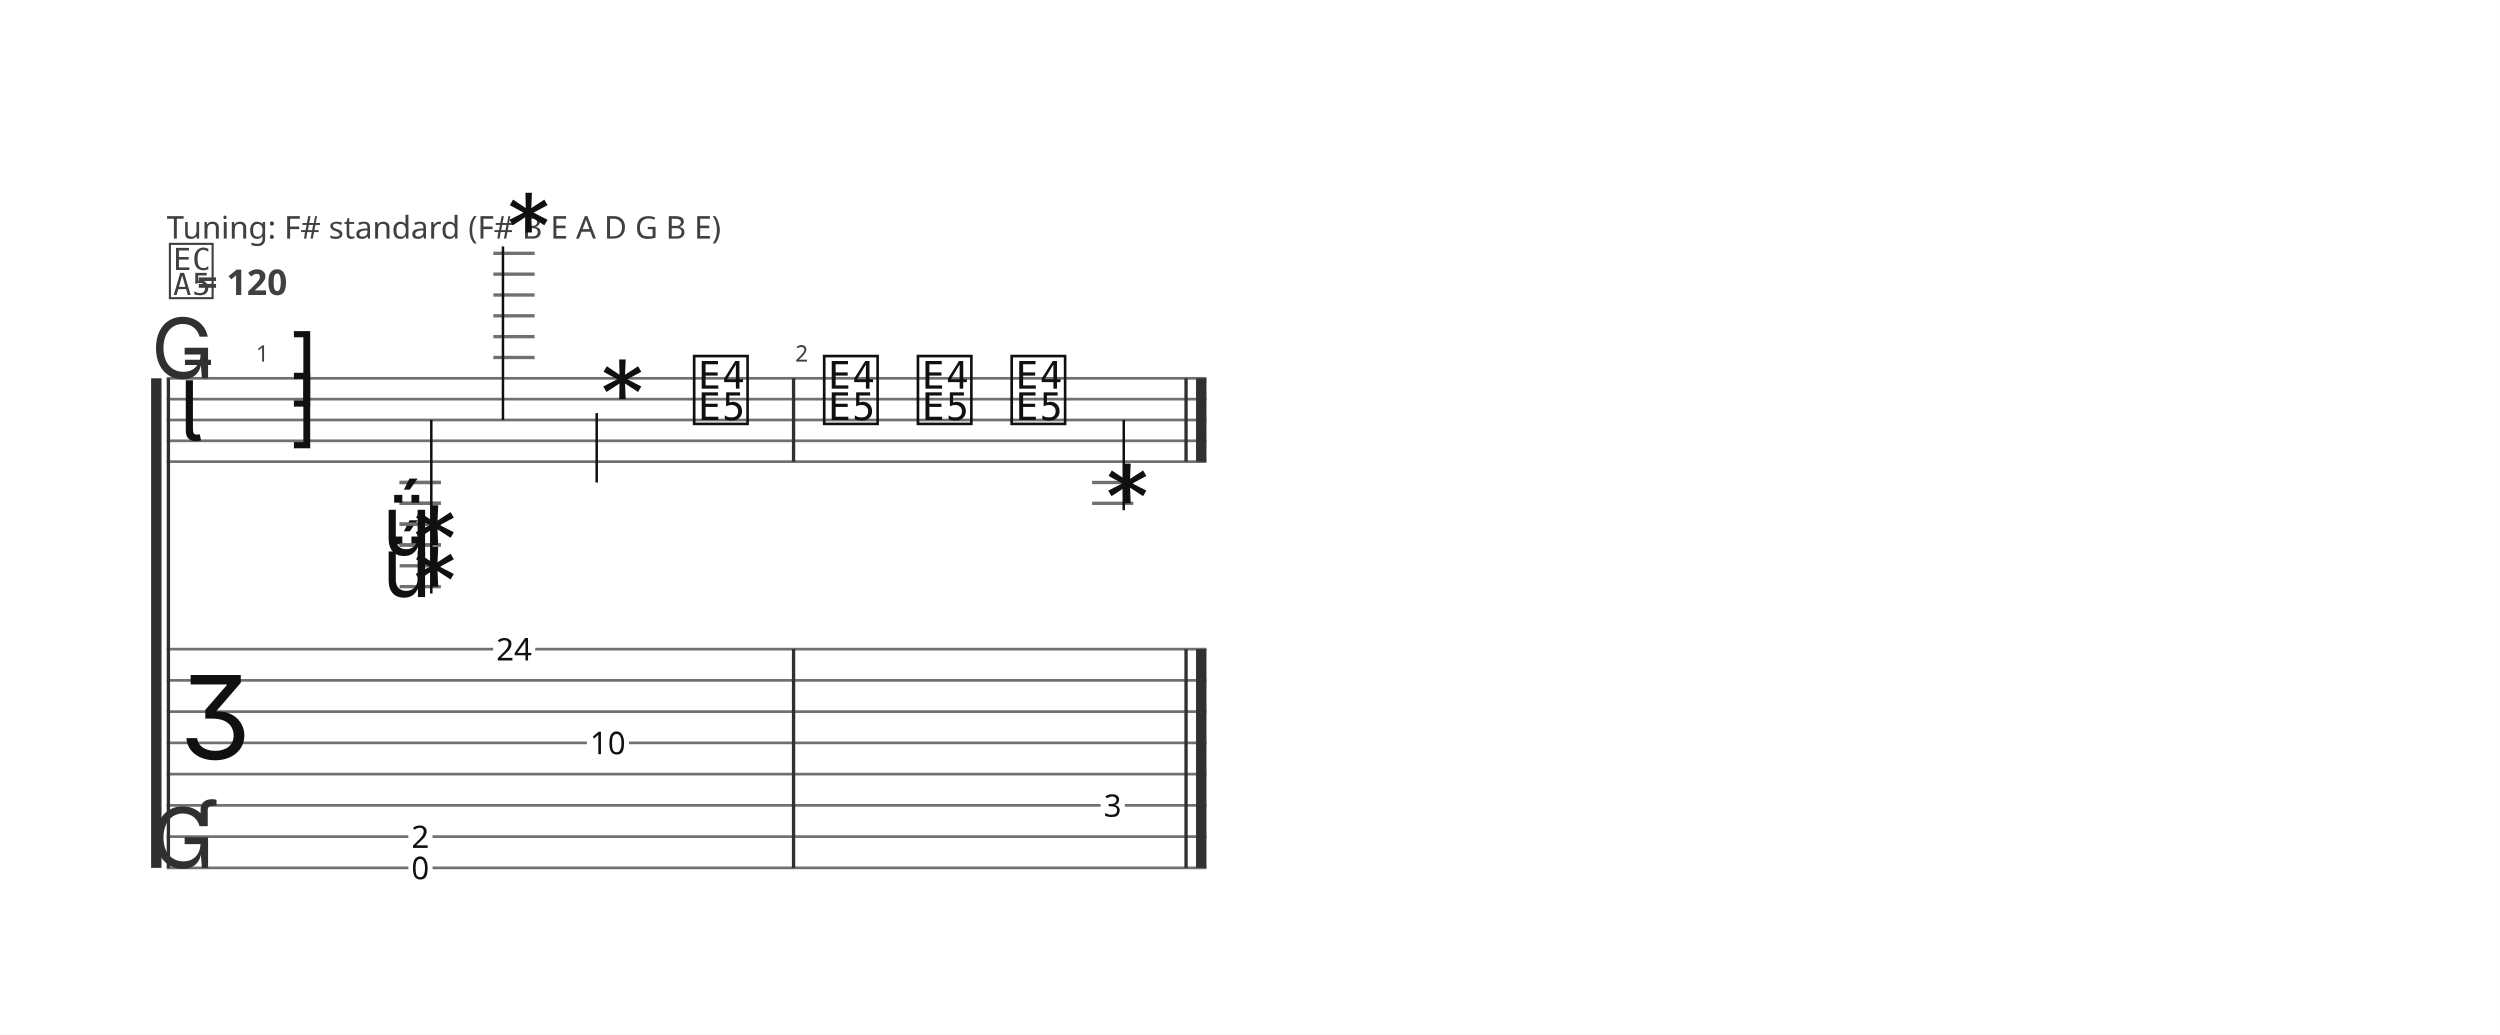
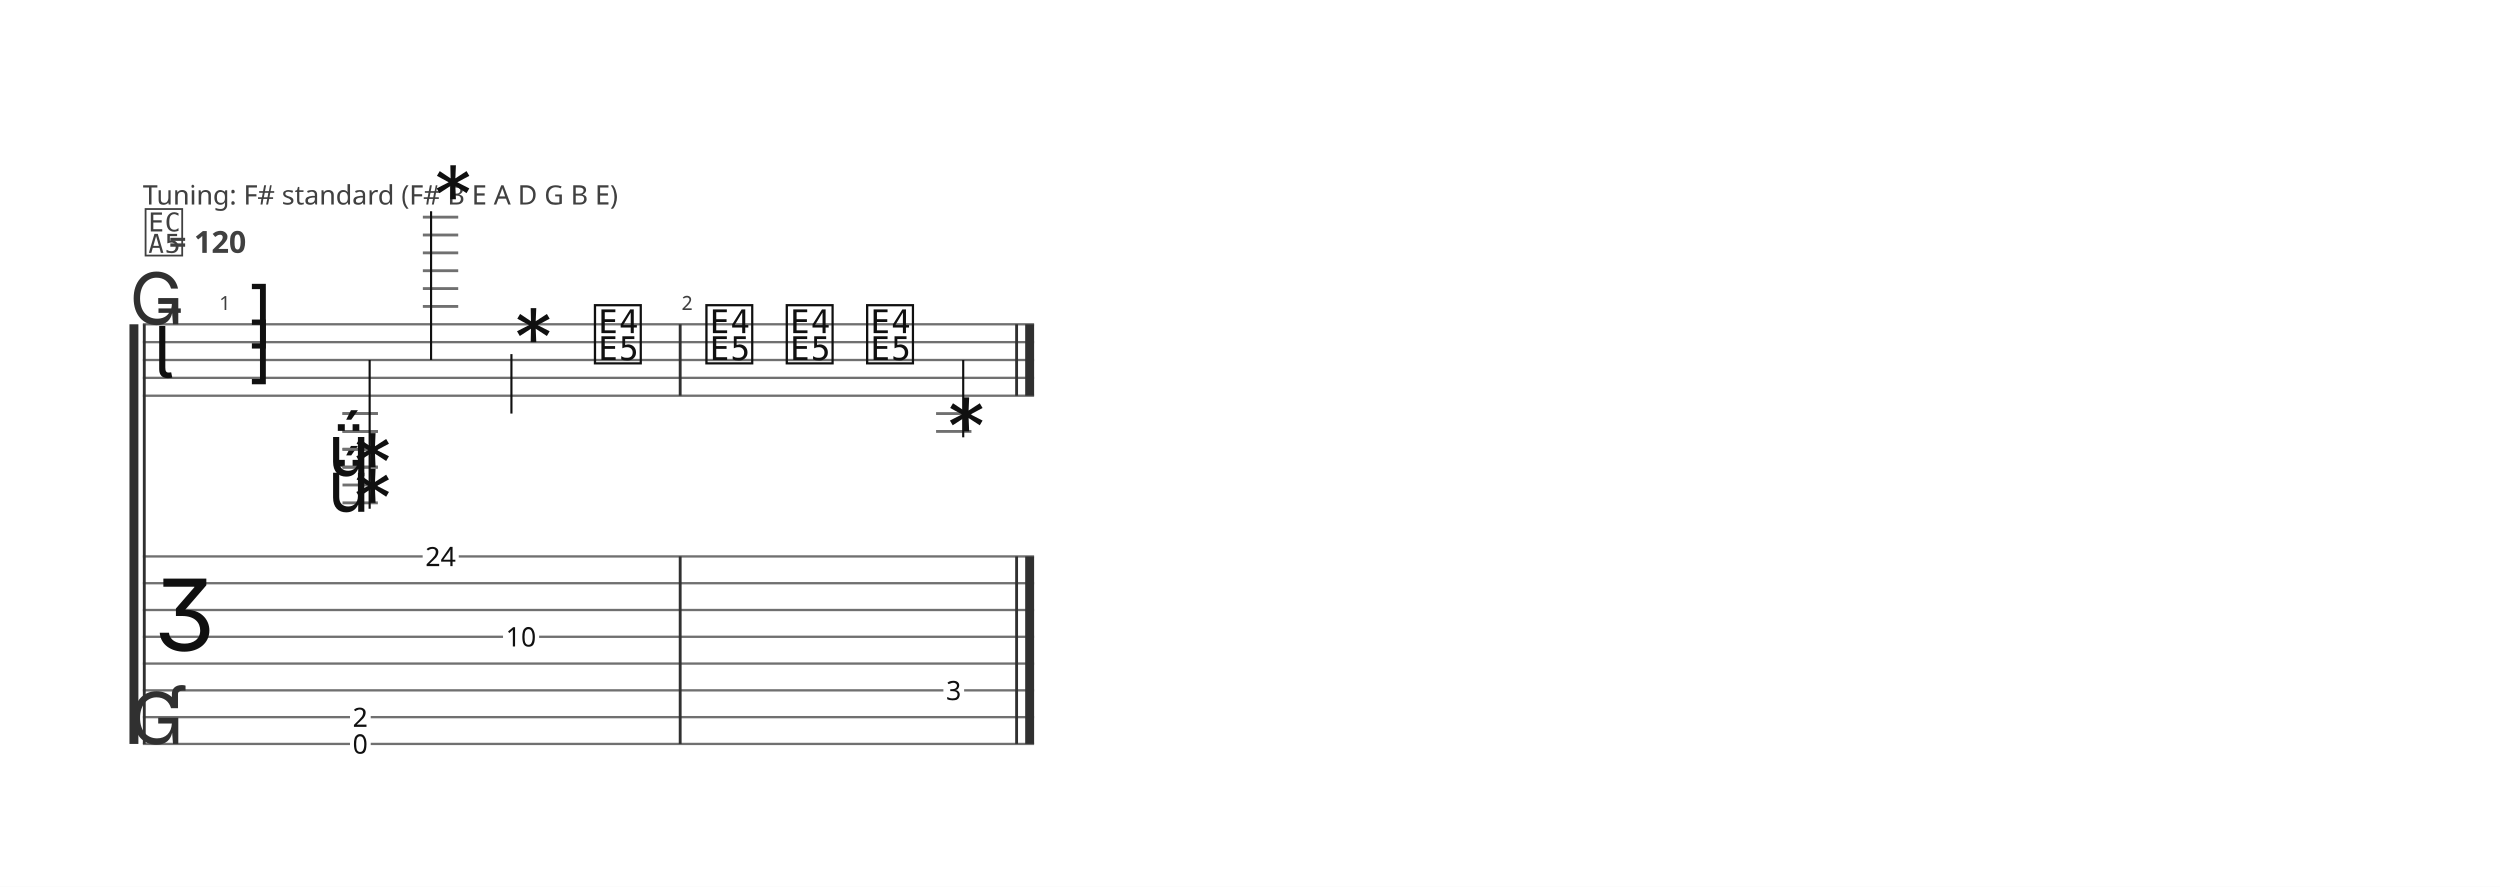
- <svg xmlns="http://www.w3.org/2000/svg" width="210mm" height="86.9mm" viewBox="0 0 120 49.66">
+ <svg xmlns="http://www.w3.org/2000/svg" width="210mm" height="74.49mm" viewBox="0 0 140 49.66">
  <rect width="100%" height="100%" fill="#ffffff" />
  <text x="8" y="11.45" font-family="Noto Sans" font-size="1.5" fill="#404040">Tuning: F# standard (F# B E A D G B E)</text>
  <text x="9.46" y="14.16" font-family="Noto Sans" font-size="1.7" font-weight="bold" fill="#404040">= 120</text>
  <text x="8" y="14.16" font-family="Bravura" font-size="3.2" fill="#404040" data-glyph="metNoteQuarterUp"></text>
  <line x1="8" y1="31.16" x2="57.91" y2="31.16" stroke="#707070" stroke-width="0.13" />
  <line x1="8" y1="32.66" x2="57.91" y2="32.66" stroke="#707070" stroke-width="0.13" />
  <line x1="8" y1="34.16" x2="57.91" y2="34.16" stroke="#707070" stroke-width="0.13" />
  <line x1="8" y1="35.66" x2="57.91" y2="35.66" stroke="#707070" stroke-width="0.13" />
  <line x1="8" y1="37.16" x2="57.91" y2="37.16" stroke="#707070" stroke-width="0.13" />
  <line x1="8" y1="38.66" x2="57.91" y2="38.66" stroke="#707070" stroke-width="0.13" />
  <line x1="8" y1="40.16" x2="57.91" y2="40.16" stroke="#707070" stroke-width="0.13" />
  <line x1="8" y1="41.66" x2="57.91" y2="41.66" stroke="#707070" stroke-width="0.13" />
  <text x="8.6" y="36.45" font-family="Bravura" font-size="5.56" fill="#101010" data-glyph="6stringTabClef"></text>
  <line x1="8" y1="18.16" x2="57.91" y2="18.16" stroke="#707070" stroke-width="0.13" />
  <line x1="8" y1="19.16" x2="57.91" y2="19.16" stroke="#707070" stroke-width="0.13" />
  <line x1="8" y1="20.16" x2="57.91" y2="20.16" stroke="#707070" stroke-width="0.13" />
  <line x1="8" y1="21.16" x2="57.91" y2="21.16" stroke="#707070" stroke-width="0.13" />
  <line x1="8" y1="22.16" x2="57.91" y2="22.16" stroke="#707070" stroke-width="0.13" />
  <text x="8.6" y="21.16" font-family="Bravura" font-size="4" fill="#101010" data-glyph="gClef"></text>
  <text x="12.28" y="17.36" font-family="Noto Sans" font-size="1.1" fill="#404040">1</text>
  <text x="13.87" y="19.16" font-family="Bravura" font-size="4" fill="#101010" data-glyph="timeSig4"></text>
  <text x="13.87" y="21.16" font-family="Bravura" font-size="4" fill="#101010" data-glyph="timeSig4"></text>
  <rect x="19.6" y="40.92" width="1.16" height="1.47" fill="#ffffff" />
  <text x="20.17" y="42.2" font-family="Noto Sans" font-size="1.5" text-anchor="middle" fill="#101010">0</text>
  <rect x="19.6" y="39.42" width="1.16" height="1.47" fill="#ffffff" />
  <text x="20.17" y="40.7" font-family="Noto Sans" font-size="1.5" text-anchor="middle" fill="#101010">2</text>
  <rect x="23.67" y="30.42" width="2.02" height="1.47" fill="#ffffff" />
  <text x="24.67" y="31.7" font-family="Noto Sans" font-size="1.5" text-anchor="middle" fill="#101010">24</text>
  <rect x="28.17" y="34.92" width="2.02" height="1.47" fill="#ffffff" />
  <text x="29.17" y="36.2" font-family="Noto Sans" font-size="1.5" text-anchor="middle" fill="#101010">10</text>
  <line x1="19.18" y1="28.16" x2="21.16" y2="28.16" stroke="#707070" stroke-width="0.16" />
  <line x1="19.18" y1="27.16" x2="21.16" y2="27.16" stroke="#707070" stroke-width="0.16" />
  <line x1="19.18" y1="26.16" x2="21.16" y2="26.16" stroke="#707070" stroke-width="0.16" />
  <line x1="19.18" y1="25.16" x2="21.16" y2="25.16" stroke="#707070" stroke-width="0.16" />
  <line x1="19.18" y1="24.16" x2="21.16" y2="24.16" stroke="#707070" stroke-width="0.16" />
  <line x1="19.18" y1="23.16" x2="21.16" y2="23.16" stroke="#707070" stroke-width="0.16" />
  <text x="19.58" y="28.66" font-family="Bravura" font-size="4" fill="#101010" data-glyph="noteheadBlack"></text>
  <text x="18.34" y="28.66" font-family="Bravura" font-size="4" fill="#101010" data-glyph="accidentalSharp"></text>
  <line x1="19.18" y1="26.16" x2="21.16" y2="26.16" stroke="#707070" stroke-width="0.16" />
  <line x1="19.18" y1="25.16" x2="21.16" y2="25.16" stroke="#707070" stroke-width="0.16" />
  <line x1="19.18" y1="24.16" x2="21.16" y2="24.16" stroke="#707070" stroke-width="0.16" />
  <line x1="19.18" y1="23.16" x2="21.16" y2="23.16" stroke="#707070" stroke-width="0.16" />
  <text x="19.58" y="26.66" font-family="Bravura" font-size="4" fill="#101010" data-glyph="noteheadBlack"></text>
  <text x="18.34" y="26.66" font-family="Bravura" font-size="4" fill="#101010" data-glyph="accidentalSharp"></text>
  <line x1="20.7" y1="28.49" x2="20.7" y2="20.16" stroke="#101010" stroke-width="0.12" />
  <line x1="23.68" y1="17.16" x2="25.66" y2="17.16" stroke="#707070" stroke-width="0.16" />
  <line x1="23.68" y1="16.16" x2="25.66" y2="16.16" stroke="#707070" stroke-width="0.16" />
  <line x1="23.68" y1="15.16" x2="25.66" y2="15.16" stroke="#707070" stroke-width="0.16" />
  <line x1="23.68" y1="14.16" x2="25.66" y2="14.16" stroke="#707070" stroke-width="0.16" />
  <line x1="23.68" y1="13.16" x2="25.66" y2="13.16" stroke="#707070" stroke-width="0.16" />
  <line x1="23.68" y1="12.16" x2="25.66" y2="12.16" stroke="#707070" stroke-width="0.16" />
  <text x="24.08" y="11.66" font-family="Bravura" font-size="4" fill="#101010" data-glyph="noteheadBlack"></text>
  <line x1="24.14" y1="11.83" x2="24.14" y2="20.16" stroke="#101010" stroke-width="0.12" />
  <text x="28.58" y="19.66" font-family="Bravura" font-size="4" fill="#101010" data-glyph="noteheadBlack"></text>
  <line x1="28.64" y1="19.83" x2="28.64" y2="23.16" stroke="#101010" stroke-width="0.12" />
  <text x="33.13" y="20.16" font-family="Bravura" font-size="4" fill="#101010" data-glyph="restQuarter"></text>
  <line x1="38.09" y1="31.16" x2="38.09" y2="41.66" stroke="#303030" stroke-width="0.16" />
  <line x1="38.09" y1="18.16" x2="38.09" y2="22.16" stroke="#303030" stroke-width="0.16" />
  <text x="38.17" y="17.36" font-family="Noto Sans" font-size="1.1" fill="#404040">2</text>
  <rect x="52.83" y="37.92" width="1.16" height="1.47" fill="#ffffff" />
  <text x="53.41" y="39.2" font-family="Noto Sans" font-size="1.5" text-anchor="middle" fill="#101010">3</text>
  <text x="39.37" y="20.16" font-family="Bravura" font-size="4" fill="#101010" data-glyph="restQuarter"></text>
  <text x="43.87" y="20.16" font-family="Bravura" font-size="4" fill="#101010" data-glyph="restQuarter"></text>
  <text x="48.37" y="20.16" font-family="Bravura" font-size="4" fill="#101010" data-glyph="restQuarter"></text>
  <line x1="52.42" y1="24.16" x2="54.4" y2="24.16" stroke="#707070" stroke-width="0.16" />
  <line x1="52.42" y1="23.16" x2="54.4" y2="23.16" stroke="#707070" stroke-width="0.16" />
  <text x="52.82" y="24.66" font-family="Bravura" font-size="4" fill="#101010" data-glyph="noteheadBlack"></text>
  <line x1="53.94" y1="24.49" x2="53.94" y2="20.16" stroke="#101010" stroke-width="0.12" />
  <line x1="56.93" y1="31.16" x2="56.93" y2="41.66" stroke="#303030" stroke-width="0.16" />
  <line x1="57.66" y1="31.16" x2="57.66" y2="41.66" stroke="#303030" stroke-width="0.5" />
  <line x1="56.93" y1="18.16" x2="56.93" y2="22.16" stroke="#303030" stroke-width="0.16" />
  <line x1="57.66" y1="18.16" x2="57.66" y2="22.16" stroke="#303030" stroke-width="0.5" />
  <line x1="8.08" y1="18.16" x2="8.08" y2="41.66" stroke="#303030" stroke-width="0.16" />
  <line x1="7.5" y1="18.16" x2="7.5" y2="41.66" stroke="#303030" stroke-width="0.5" />
  <text x="7.25" y="18.16" font-family="Bravura" font-size="4" fill="#303030" data-glyph="bracketTop"></text>
  <text x="7.25" y="41.66" font-family="Bravura" font-size="4" fill="#303030" data-glyph="bracketBottom"></text>
</svg>
